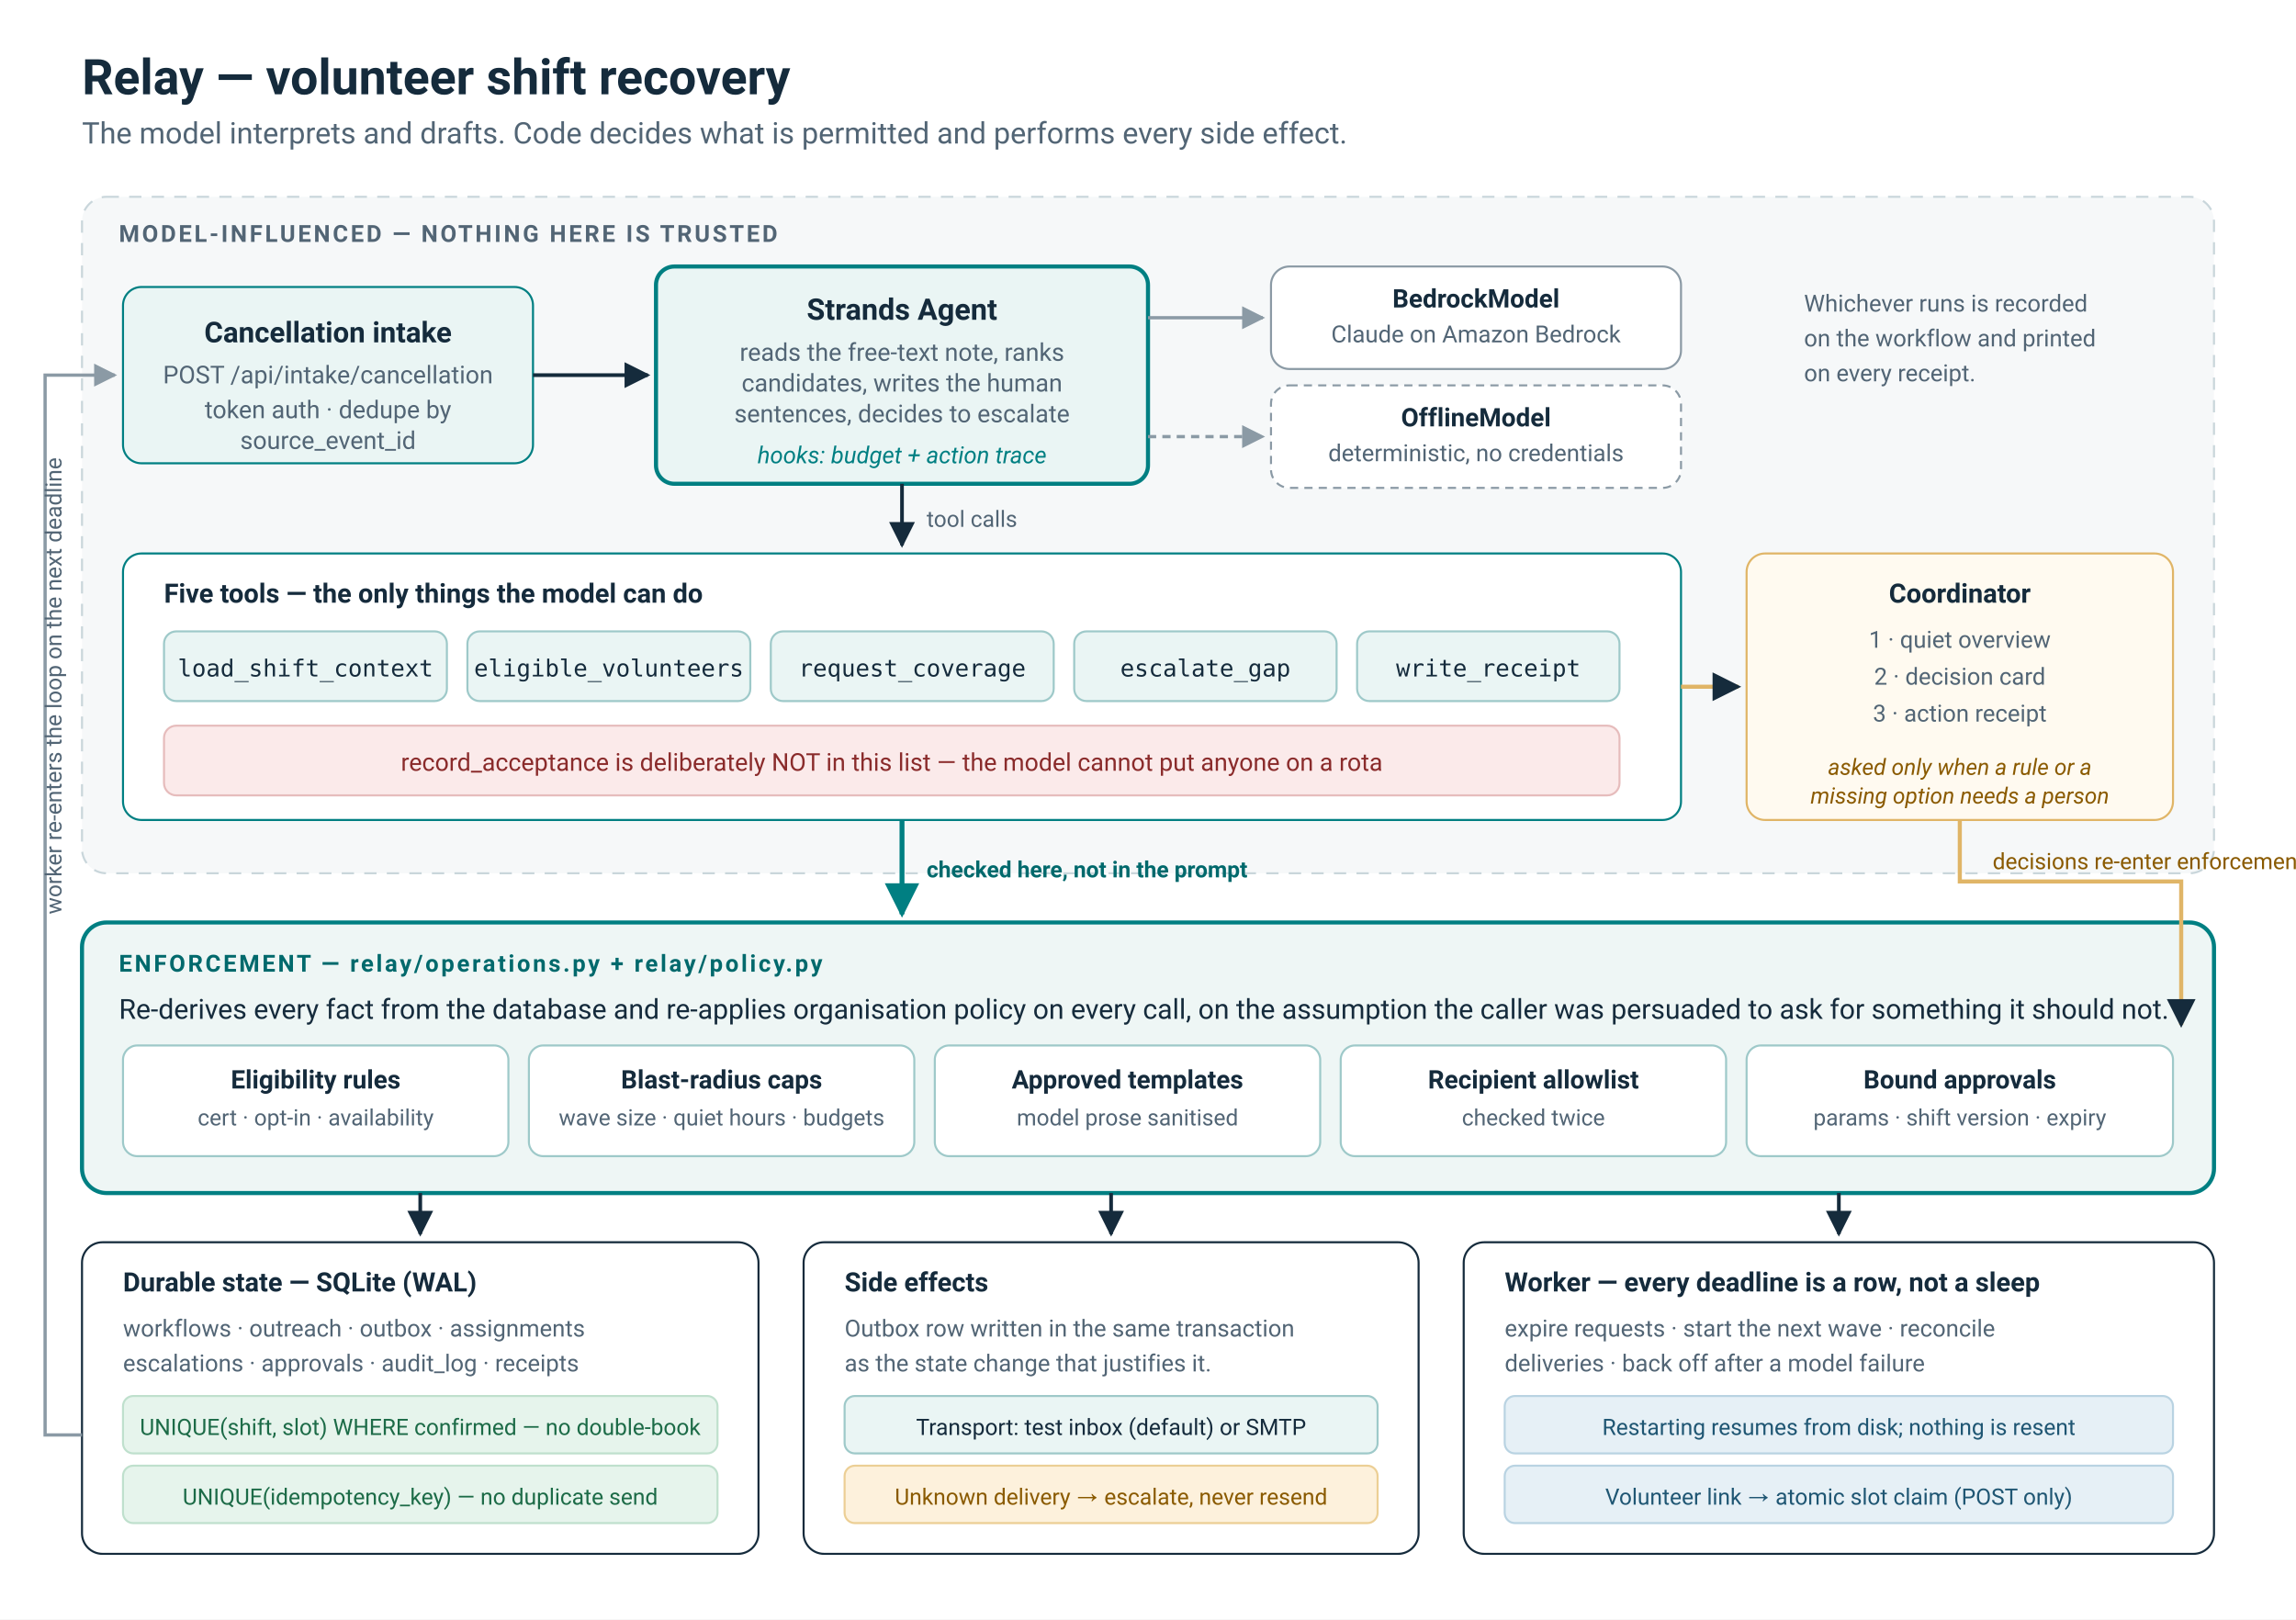
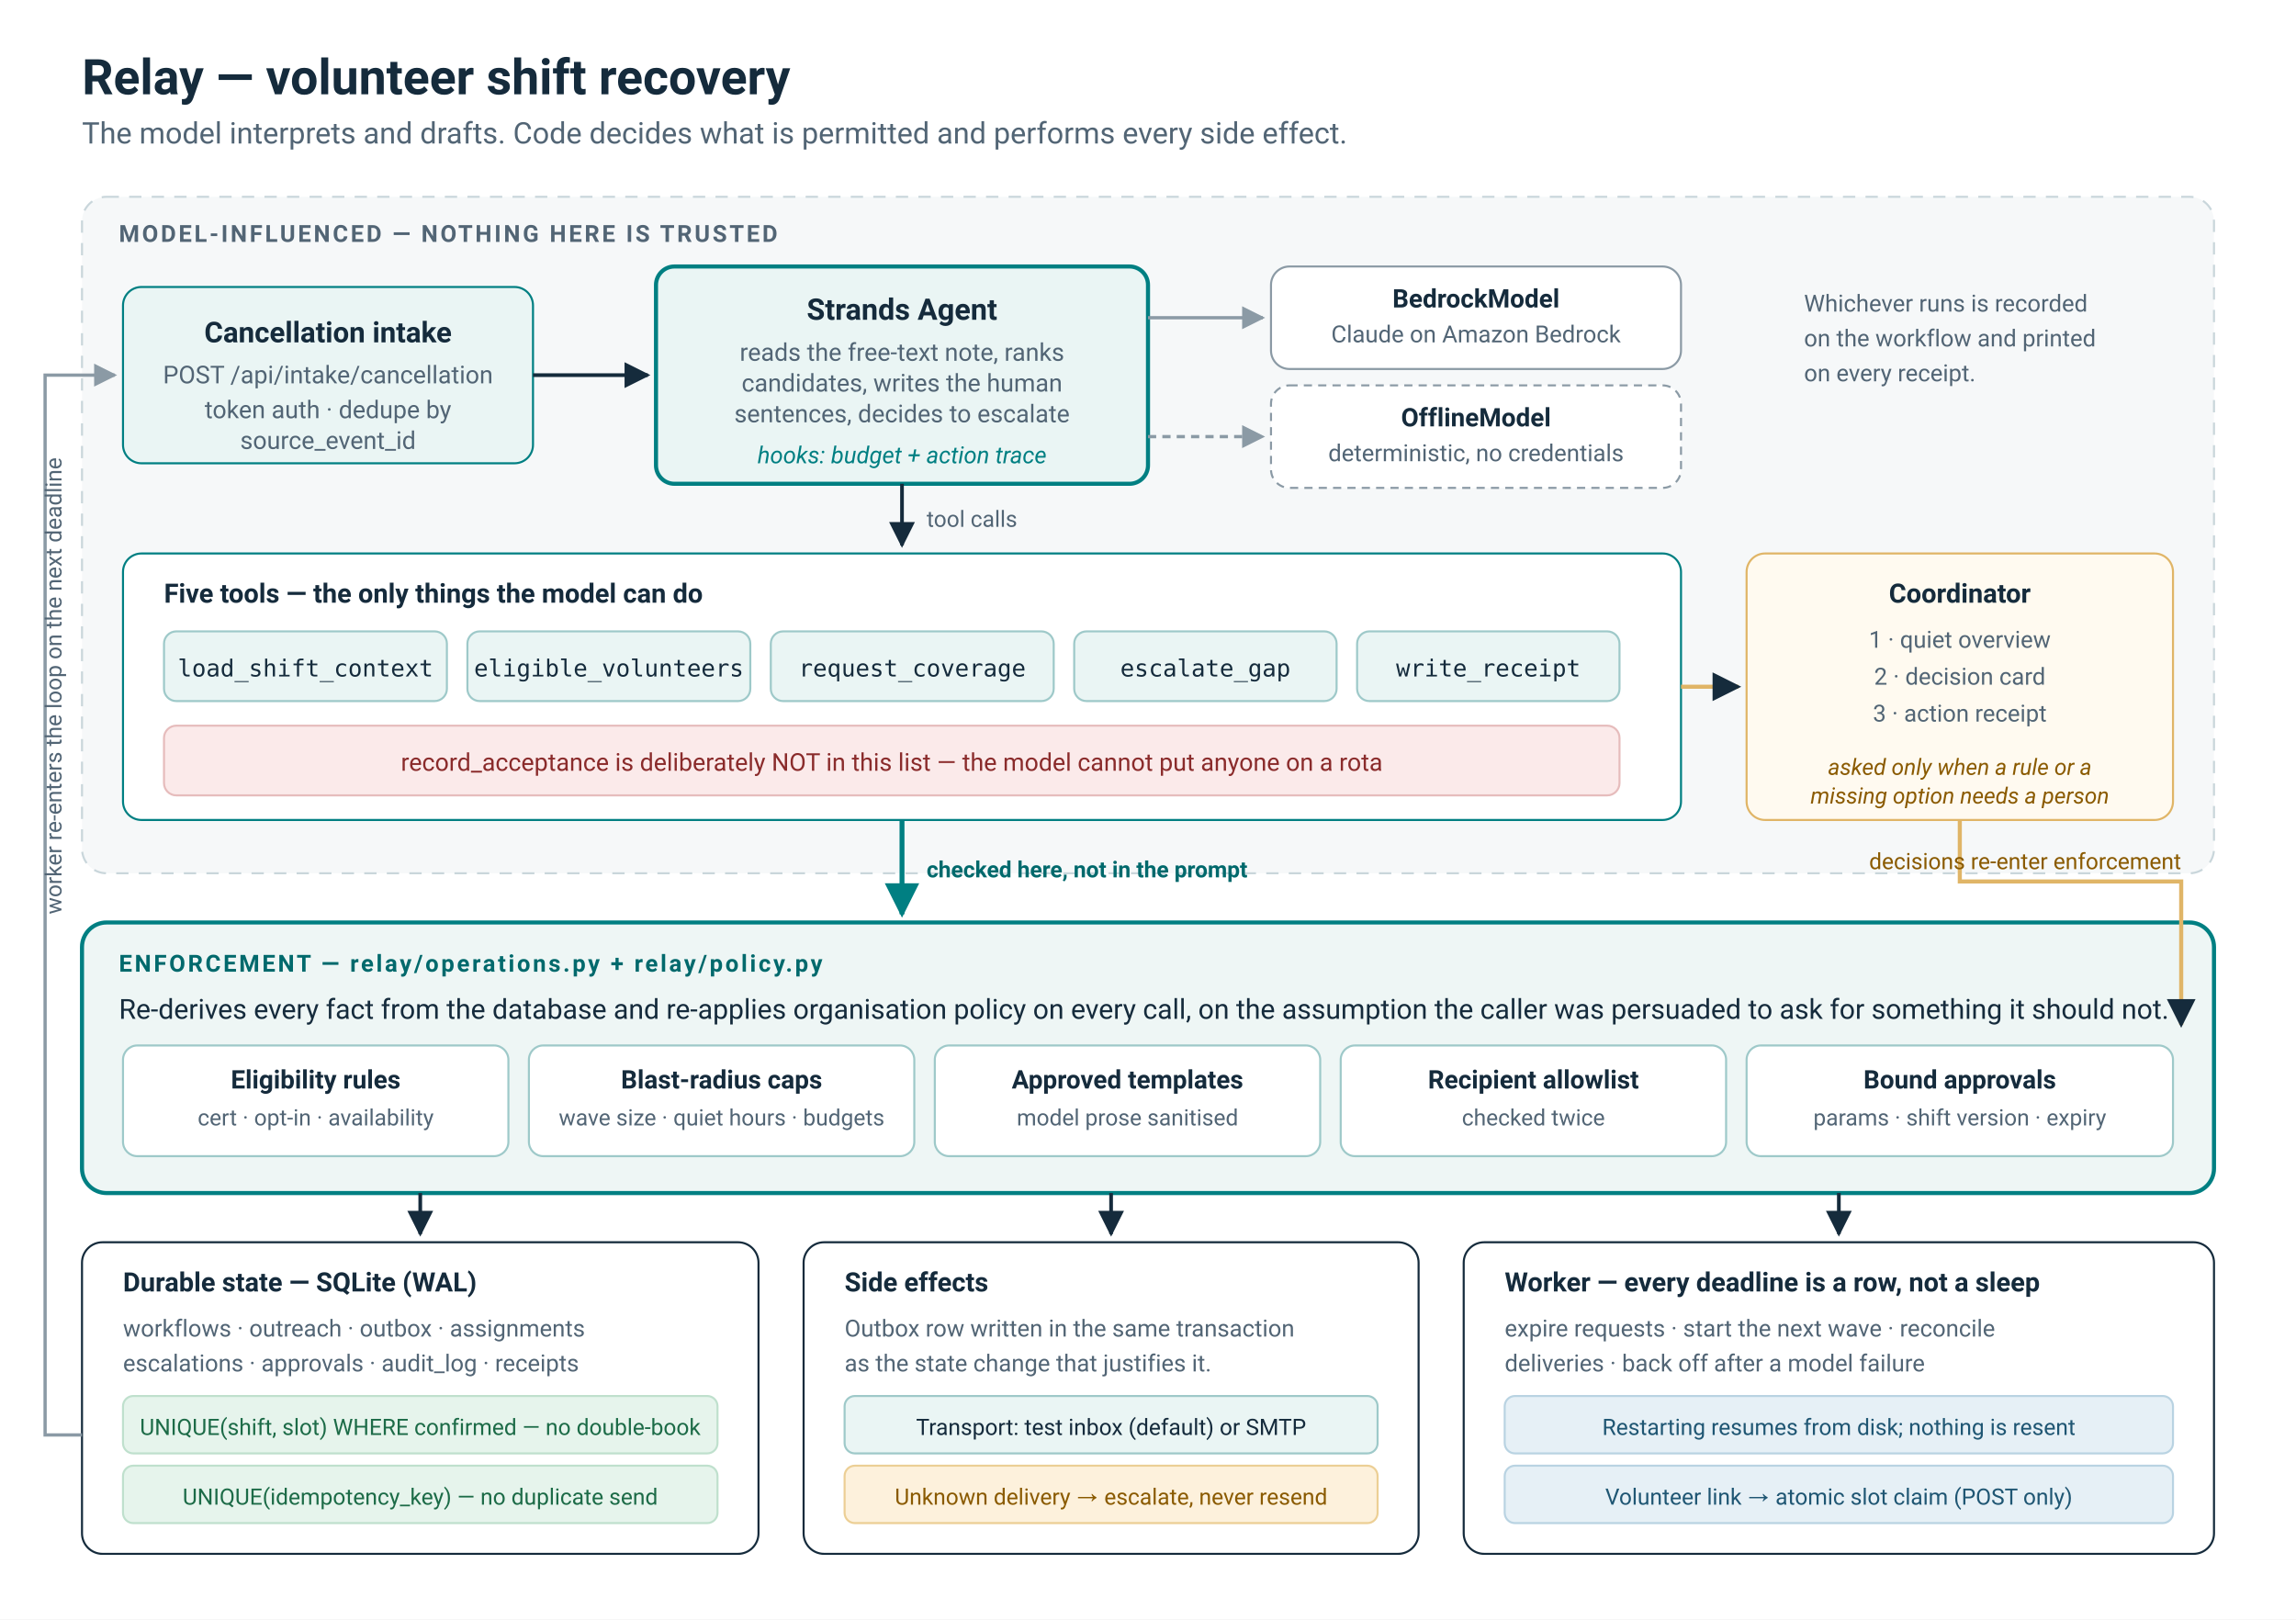
<svg xmlns="http://www.w3.org/2000/svg" width="1120" height="790" viewBox="0 0 1120 790" font-family="ui-sans-serif, -apple-system, Segoe UI, Roboto, Helvetica, Arial, sans-serif">
  <defs>
    <marker id="arrow" viewBox="0 0 10 10" refX="9" refY="5" markerWidth="7" markerHeight="7" orient="auto-start-reverse">
      <path d="M 0 0 L 10 5 L 0 10 z" fill="#152b3c" />
    </marker>
    <marker id="arrowTeal" viewBox="0 0 10 10" refX="9" refY="5" markerWidth="7" markerHeight="7" orient="auto-start-reverse">
      <path d="M 0 0 L 10 5 L 0 10 z" fill="#007f82" />
    </marker>
    <marker id="arrowGrey" viewBox="0 0 10 10" refX="9" refY="5" markerWidth="7" markerHeight="7" orient="auto-start-reverse">
      <path d="M 0 0 L 10 5 L 0 10 z" fill="#8b9aa5" />
    </marker>
  </defs>
  <rect width="1120" height="790" fill="#ffffff" />
  <text x="40" y="46" font-size="24" font-weight="700" fill="#152b3c">Relay — volunteer shift recovery</text>
  <text x="40" y="70" font-size="14.5" fill="#526575">The model interprets and drafts. Code decides what is permitted and performs every side effect.</text>
  <rect x="40" y="96" width="1040" height="330" rx="12" fill="#f6f8f9" stroke="#c9d6db" stroke-dasharray="6 5" />
  <text x="58" y="118" font-size="11.5" font-weight="700" fill="#526575" letter-spacing="1.2">MODEL-INFLUENCED — NOTHING HERE IS TRUSTED</text>
  <rect x="60" y="140" width="200" height="86" rx="9" fill="#eaf5f4" stroke="#007f82" />
  <text x="160" y="167" font-size="14" font-weight="650" fill="#152b3c" text-anchor="middle">Cancellation intake</text>
  <text x="160" y="187" font-size="12" fill="#526575" text-anchor="middle">POST /api/intake/cancellation</text>
  <text x="160" y="204" font-size="12" fill="#526575" text-anchor="middle">token auth · dedupe by</text>
  <text x="160" y="219" font-size="12" fill="#526575" text-anchor="middle">source_event_id</text>
  <rect x="320" y="130" width="240" height="106" rx="9" fill="#eaf5f4" stroke="#007f82" stroke-width="2" />
  <text x="440" y="156" font-size="14.5" font-weight="700" fill="#152b3c" text-anchor="middle">Strands Agent</text>
  <text x="440" y="176" font-size="12" fill="#526575" text-anchor="middle">reads the free-text note, ranks</text>
  <text x="440" y="191" font-size="12" fill="#526575" text-anchor="middle">candidates, writes the human</text>
  <text x="440" y="206" font-size="12" fill="#526575" text-anchor="middle">sentences, decides to escalate</text>
  <text x="440" y="226" font-size="11.5" font-style="italic" fill="#007f82" text-anchor="middle">hooks: budget + action trace</text>
  <rect x="620" y="130" width="200" height="50" rx="9" fill="#ffffff" stroke="#8b9aa5" />
  <text x="720" y="150" font-size="12.5" font-weight="650" fill="#152b3c" text-anchor="middle">BedrockModel</text>
  <text x="720" y="167" font-size="11.5" fill="#526575" text-anchor="middle">Claude on Amazon Bedrock</text>
  <rect x="620" y="188" width="200" height="50" rx="9" fill="#ffffff" stroke="#8b9aa5" stroke-dasharray="4 3" />
  <text x="720" y="208" font-size="12.5" font-weight="650" fill="#152b3c" text-anchor="middle">OfflineModel</text>
  <text x="720" y="225" font-size="11.5" fill="#526575" text-anchor="middle">deterministic, no credentials</text>
  <text x="880" y="152" font-size="11.5" fill="#526575">Whichever runs is recorded</text>
  <text x="880" y="169" font-size="11.5" fill="#526575">on the workflow and printed</text>
  <text x="880" y="186" font-size="11.5" fill="#526575">on every receipt.</text>
  <rect x="60" y="270" width="760" height="130" rx="9" fill="#ffffff" stroke="#007f82" />
  <text x="80" y="294" font-size="13" font-weight="700" fill="#152b3c">Five tools — the only things the model can do</text>
  <rect x="80" y="308" width="138" height="34" rx="6" fill="#eaf5f4" stroke="#9ec9c9" />
  <text x="149" y="330" font-size="11.5" font-family="ui-monospace, Menlo, Consolas, monospace" fill="#152b3c" text-anchor="middle">load_shift_context</text>
  <rect x="228" y="308" width="138" height="34" rx="6" fill="#eaf5f4" stroke="#9ec9c9" />
  <text x="297" y="330" font-size="11.5" font-family="ui-monospace, Menlo, Consolas, monospace" fill="#152b3c" text-anchor="middle">eligible_volunteers</text>
  <rect x="376" y="308" width="138" height="34" rx="6" fill="#eaf5f4" stroke="#9ec9c9" />
  <text x="445" y="330" font-size="11.5" font-family="ui-monospace, Menlo, Consolas, monospace" fill="#152b3c" text-anchor="middle">request_coverage</text>
  <rect x="524" y="308" width="128" height="34" rx="6" fill="#eaf5f4" stroke="#9ec9c9" />
  <text x="588" y="330" font-size="11.5" font-family="ui-monospace, Menlo, Consolas, monospace" fill="#152b3c" text-anchor="middle">escalate_gap</text>
  <rect x="662" y="308" width="128" height="34" rx="6" fill="#eaf5f4" stroke="#9ec9c9" />
  <text x="726" y="330" font-size="11.5" font-family="ui-monospace, Menlo, Consolas, monospace" fill="#152b3c" text-anchor="middle">write_receipt</text>
  <rect x="80" y="354" width="710" height="34" rx="6" fill="#fbeaea" stroke="#e6bcbc" />
  <text x="435" y="376" font-size="12" fill="#8a2b2b" text-anchor="middle">
    record_acceptance is deliberately NOT in this list — the model cannot put anyone on a rota
  </text>
  <rect x="40" y="450" width="1040" height="132" rx="12" fill="#eef6f5" stroke="#007f82" stroke-width="2" />
  <text x="58" y="474" font-size="11.5" font-weight="700" fill="#00696c" letter-spacing="1.2">ENFORCEMENT — relay/operations.py + relay/policy.py</text>
  <text x="58" y="497" font-size="13.5" fill="#152b3c">Re-derives every fact from the database and re-applies organisation policy on every call, on the assumption the caller was persuaded to ask for something it should not.</text>
  <rect x="60" y="510" width="188" height="54" rx="7" fill="#ffffff" stroke="#9ec9c9" />
  <text x="154" y="531" font-size="12.5" font-weight="650" fill="#152b3c" text-anchor="middle">Eligibility rules</text>
  <text x="154" y="549" font-size="11" fill="#526575" text-anchor="middle">cert · opt-in · availability</text>
  <rect x="258" y="510" width="188" height="54" rx="7" fill="#ffffff" stroke="#9ec9c9" />
  <text x="352" y="531" font-size="12.5" font-weight="650" fill="#152b3c" text-anchor="middle">Blast-radius caps</text>
  <text x="352" y="549" font-size="11" fill="#526575" text-anchor="middle">wave size · quiet hours · budgets</text>
  <rect x="456" y="510" width="188" height="54" rx="7" fill="#ffffff" stroke="#9ec9c9" />
  <text x="550" y="531" font-size="12.5" font-weight="650" fill="#152b3c" text-anchor="middle">Approved templates</text>
  <text x="550" y="549" font-size="11" fill="#526575" text-anchor="middle">model prose sanitised</text>
  <rect x="654" y="510" width="188" height="54" rx="7" fill="#ffffff" stroke="#9ec9c9" />
  <text x="748" y="531" font-size="12.5" font-weight="650" fill="#152b3c" text-anchor="middle">Recipient allowlist</text>
  <text x="748" y="549" font-size="11" fill="#526575" text-anchor="middle">checked twice</text>
  <rect x="852" y="510" width="208" height="54" rx="7" fill="#ffffff" stroke="#9ec9c9" />
  <text x="956" y="531" font-size="12.5" font-weight="650" fill="#152b3c" text-anchor="middle">Bound approvals</text>
  <text x="956" y="549" font-size="11" fill="#526575" text-anchor="middle">params · shift version · expiry</text>
  <rect x="40" y="606" width="330" height="152" rx="10" fill="#ffffff" stroke="#152b3c" />
  <text x="60" y="630" font-size="13" font-weight="700" fill="#152b3c">Durable state — SQLite (WAL)</text>
  <text x="60" y="652" font-size="11.5" fill="#526575">workflows · outreach · outbox · assignments</text>
  <text x="60" y="669" font-size="11.5" fill="#526575">escalations · approvals · audit_log · receipts</text>
  <rect x="60" y="681" width="290" height="28" rx="5" fill="#e6f4ec" stroke="#bfe0cd" />
  <text x="205" y="700" font-size="11" fill="#1c6b47" text-anchor="middle">UNIQUE(shift, slot) WHERE confirmed — no double-book</text>
  <rect x="60" y="715" width="290" height="28" rx="5" fill="#e6f4ec" stroke="#bfe0cd" />
  <text x="205" y="734" font-size="11" fill="#1c6b47" text-anchor="middle">UNIQUE(idempotency_key) — no duplicate send</text>
  <rect x="392" y="606" width="300" height="152" rx="10" fill="#ffffff" stroke="#152b3c" />
  <text x="412" y="630" font-size="13" font-weight="700" fill="#152b3c">Side effects</text>
  <text x="412" y="652" font-size="11.5" fill="#526575">Outbox row written in the same transaction</text>
  <text x="412" y="669" font-size="11.5" fill="#526575">as the state change that justifies it.</text>
  <rect x="412" y="681" width="260" height="28" rx="5" fill="#eaf5f4" stroke="#9ec9c9" />
  <text x="542" y="700" font-size="11" fill="#152b3c" text-anchor="middle">Transport: test inbox (default) or SMTP</text>
  <rect x="412" y="715" width="260" height="28" rx="5" fill="#fdf1dc" stroke="#eccf95" />
  <text x="542" y="734" font-size="11" fill="#8a5a00" text-anchor="middle">Unknown delivery → escalate, never resend</text>
  <rect x="714" y="606" width="366" height="152" rx="10" fill="#ffffff" stroke="#152b3c" />
  <text x="734" y="630" font-size="13" font-weight="700" fill="#152b3c">Worker — every deadline is a row, not a sleep</text>
  <text x="734" y="652" font-size="11.5" fill="#526575">expire requests · start the next wave · reconcile</text>
  <text x="734" y="669" font-size="11.5" fill="#526575">deliveries · back off after a model failure</text>
  <rect x="734" y="681" width="326" height="28" rx="5" fill="#e6f0f6" stroke="#b9d3e2" />
  <text x="897" y="700" font-size="11" fill="#1f5673" text-anchor="middle">Restarting resumes from disk; nothing is resent</text>
  <rect x="734" y="715" width="326" height="28" rx="5" fill="#e6f0f6" stroke="#b9d3e2" />
  <text x="897" y="734" font-size="11" fill="#1f5673" text-anchor="middle">Volunteer link → atomic slot claim (POST only)</text>
  <rect x="852" y="270" width="208" height="130" rx="9" fill="#fffaf0" stroke="#e0b567" />
  <text x="956" y="294" font-size="13" font-weight="700" fill="#152b3c" text-anchor="middle">Coordinator</text>
  <text x="956" y="316" font-size="11.5" fill="#526575" text-anchor="middle">1 · quiet overview</text>
  <text x="956" y="334" font-size="11.5" fill="#526575" text-anchor="middle">2 · decision card</text>
  <text x="956" y="352" font-size="11.5" fill="#526575" text-anchor="middle">3 · action receipt</text>
  <text x="956" y="378" font-size="11" font-style="italic" fill="#8a5a00" text-anchor="middle">asked only when a rule or a</text>
  <text x="956" y="392" font-size="11" font-style="italic" fill="#8a5a00" text-anchor="middle">missing option needs a person</text>
  <line x1="260" y1="183" x2="316" y2="183" stroke="#152b3c" stroke-width="1.8" marker-end="url(#arrow)" />
  <line x1="560" y1="155" x2="616" y2="155" stroke="#8b9aa5" stroke-width="1.6" marker-end="url(#arrowGrey)" />
  <line x1="560" y1="213" x2="616" y2="213" stroke="#8b9aa5" stroke-width="1.6" stroke-dasharray="4 3" marker-end="url(#arrowGrey)" />
  <line x1="440" y1="236" x2="440" y2="266" stroke="#152b3c" stroke-width="1.8" marker-end="url(#arrow)" />
  <text x="452" y="257" font-size="11" fill="#526575">tool calls</text>
  <line x1="440" y1="400" x2="440" y2="446" stroke="#007f82" stroke-width="2.4" marker-end="url(#arrowTeal)" />
  <text x="452" y="428" font-size="11" font-weight="650" fill="#00696c">checked here, not in the prompt</text>
  <line x1="205" y1="582" x2="205" y2="602" stroke="#152b3c" stroke-width="1.8" marker-end="url(#arrow)" />
  <line x1="542" y1="582" x2="542" y2="602" stroke="#152b3c" stroke-width="1.8" marker-end="url(#arrow)" />
  <line x1="897" y1="582" x2="897" y2="602" stroke="#152b3c" stroke-width="1.8" marker-end="url(#arrow)" />
  <line x1="820" y1="335" x2="848" y2="335" stroke="#e0b567" stroke-width="2" marker-end="url(#arrow)" />
  <path d="M 956 400 L 956 430 L 1064 430 L 1064 500" fill="none" stroke="#e0b567" stroke-width="2" marker-end="url(#arrow)" />
-   <text x="972" y="424" font-size="11" fill="#8a5a00">decisions re-enter enforcement</text>
+   <text x="1064" y="424" font-size="11" fill="#8a5a00" text-anchor="end">decisions re-enter enforcement</text>
  <path d="M 40 700 L 22 700 L 22 183 L 56 183" fill="none" stroke="#8b9aa5" stroke-width="1.6" marker-end="url(#arrowGrey)" />
  <text x="30" y="446" font-size="11" fill="#526575" transform="rotate(-90 30 446)">worker re-enters the loop on the next deadline</text>
</svg>
